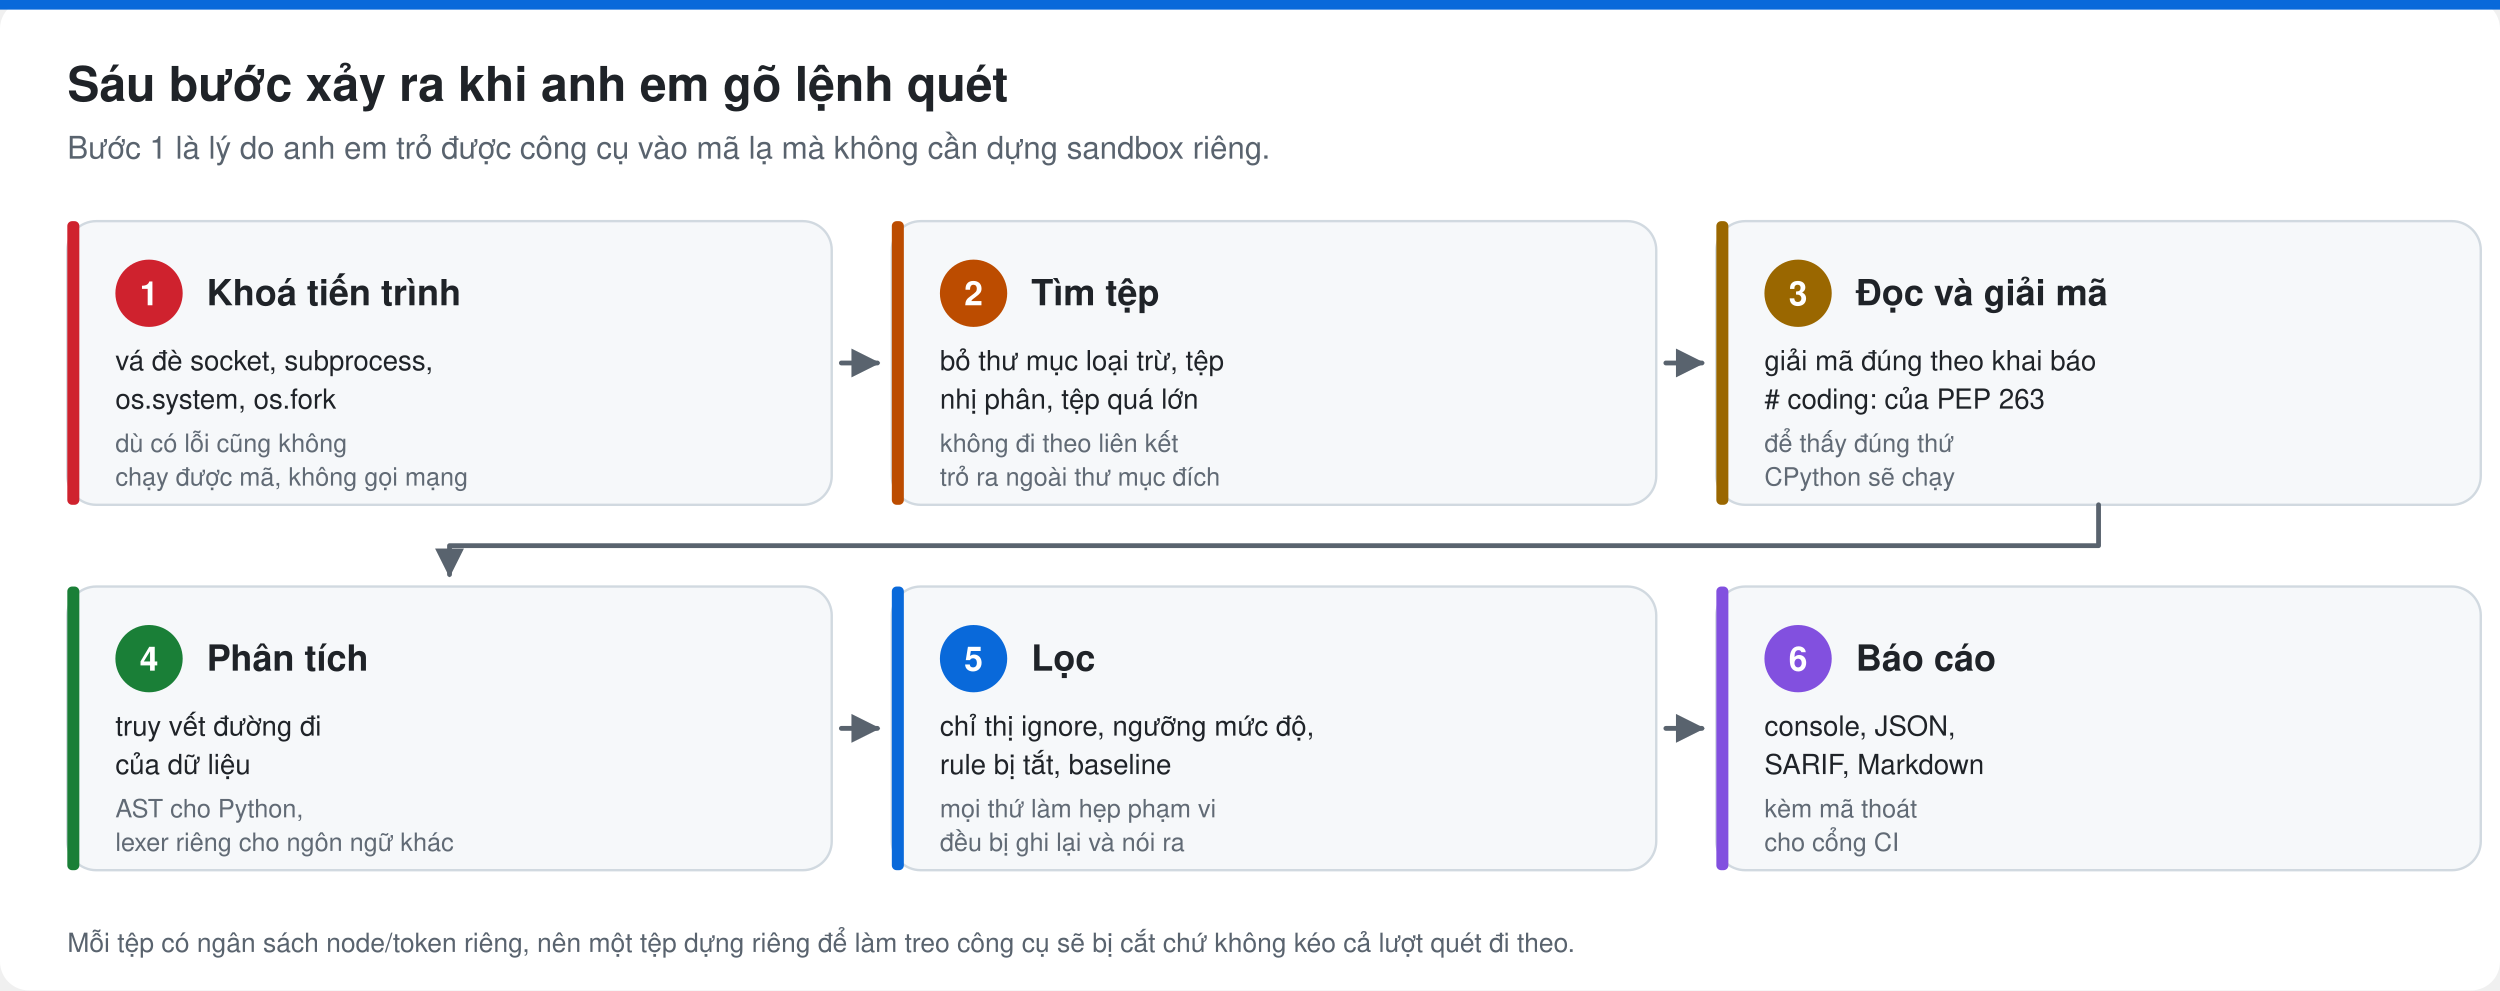
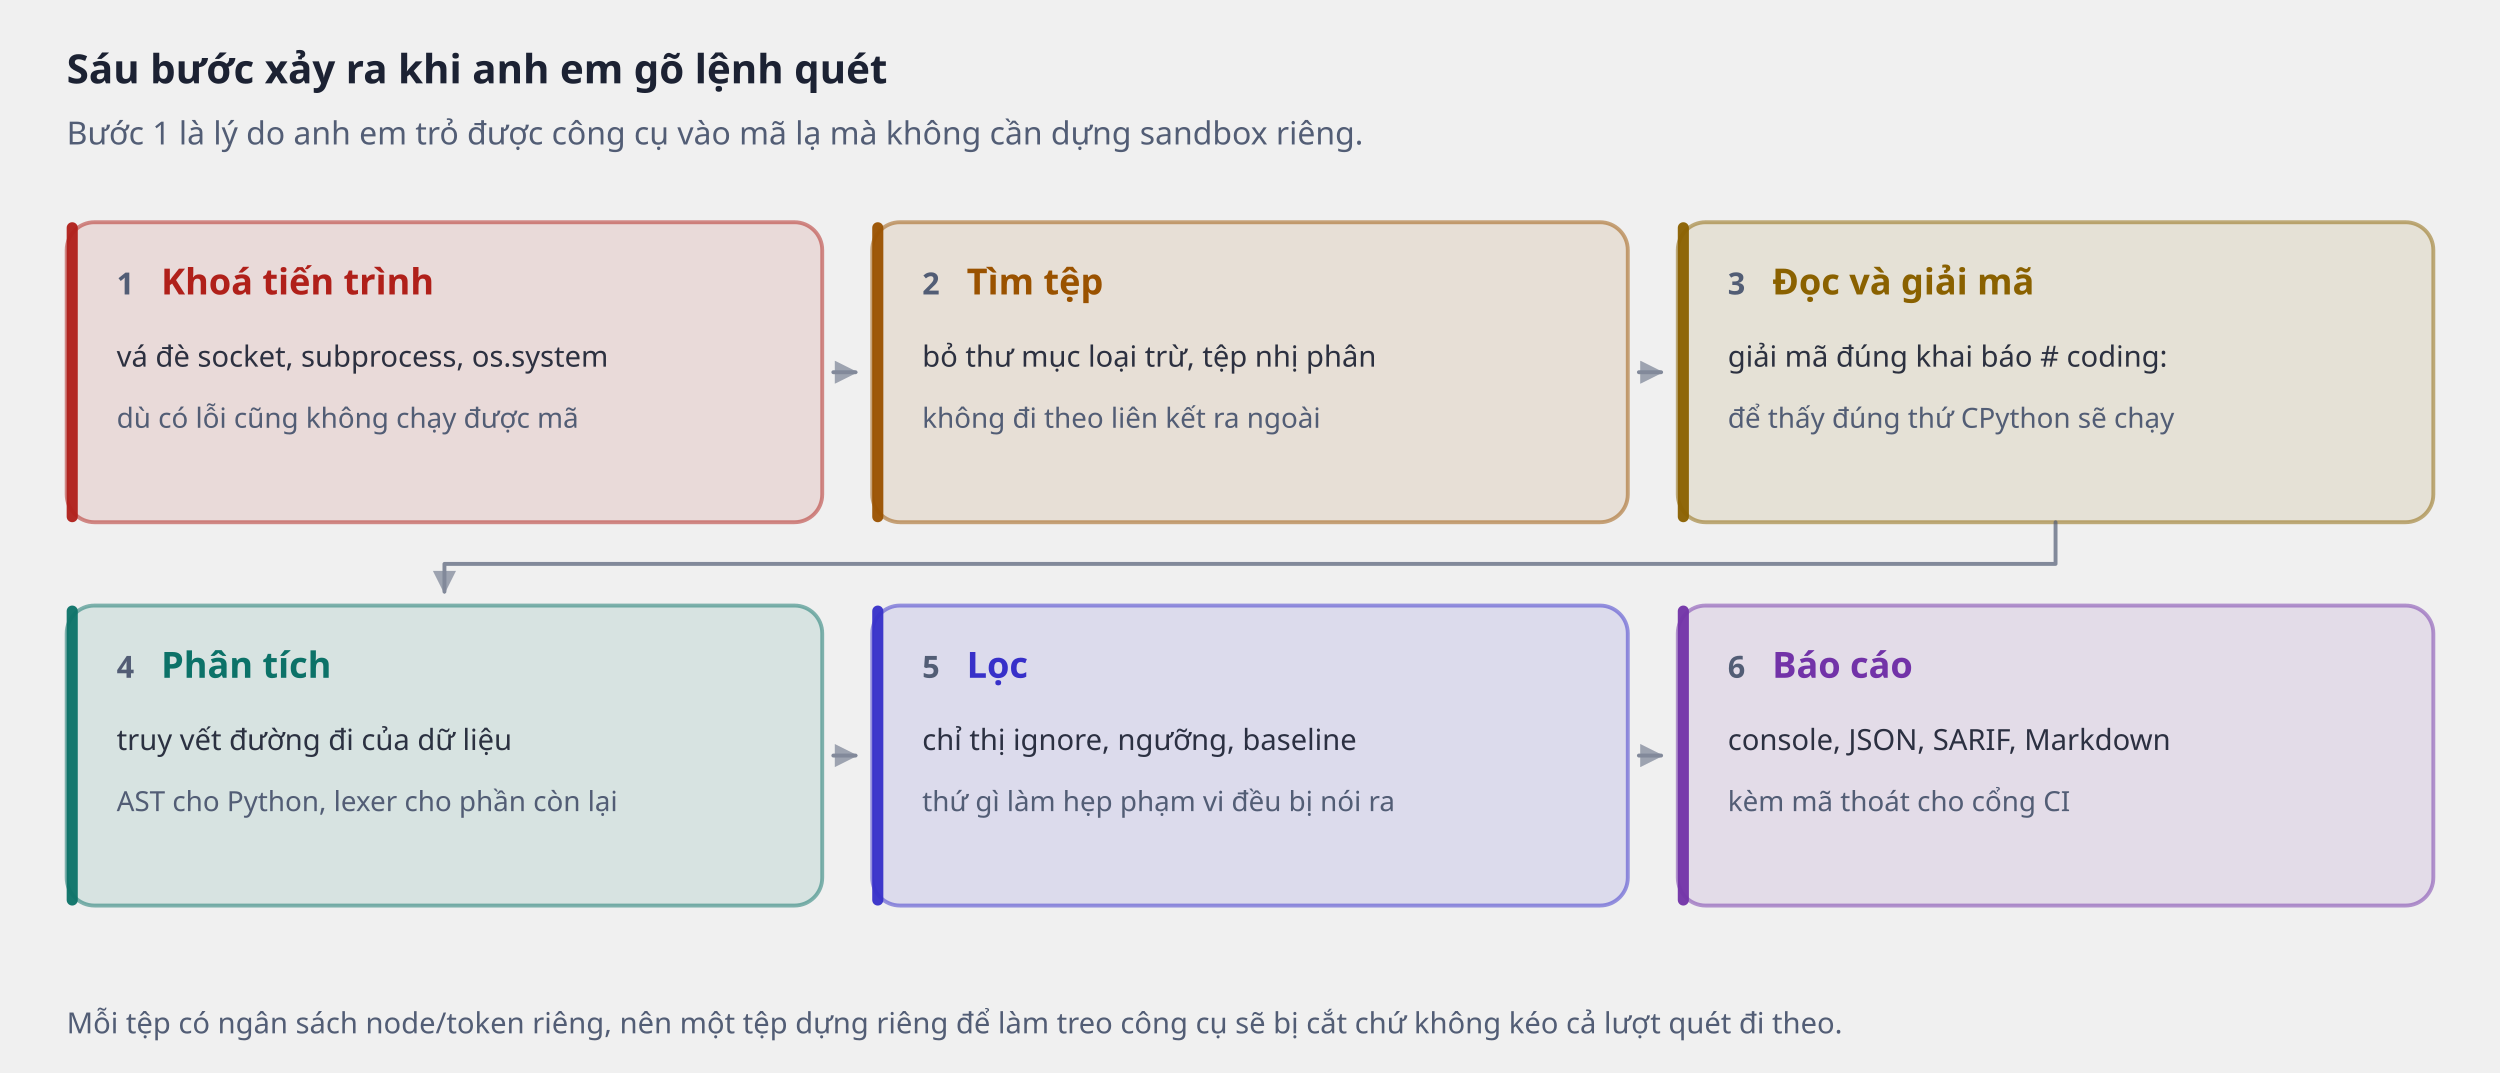
- <svg xmlns="http://www.w3.org/2000/svg" width="1040" height="412" viewBox="0 0 1040 412" role="img">
+ <svg xmlns="http://www.w3.org/2000/svg" viewBox="0 0 900 386" width="900" height="386" role="img">
  <defs>
-     <marker id="arrow-light" viewBox="0 0 10 10" refX="9" refY="5" markerWidth="6" markerHeight="6" orient="auto-start-reverse">
-       <path d="M 0 0 L 10 5 L 0 10 z" fill="#59636e" />
+     <marker id="alight" viewBox="0 0 10 10" refX="9" refY="5" markerWidth="6" markerHeight="6" orient="auto-start-reverse">
+       <path d="M 0 0 L 10 5 L 0 10 z" fill="#525d75" opacity="0.75" />
    </marker>
  </defs>
-   <rect width="1040" height="412" rx="12" fill="#ffffff" />
-   <rect x="0" y="0" width="1040" height="4" rx="0" fill="#0969da" />
-   <text x="28" y="42" font-family="'Segoe UI',system-ui,-apple-system,Helvetica,Arial,sans-serif" font-size="20" font-weight="700" fill="#1f2328" text-anchor="start">Sáu bước xảy ra khi anh em gõ lệnh quét</text>
-   <text x="28" y="66" font-family="'Segoe UI',system-ui,-apple-system,Helvetica,Arial,sans-serif" font-size="13" font-weight="normal" fill="#59636e" text-anchor="start">Bước 1 là lý do anh em trỏ được công cụ vào mã lạ mà không cần dựng sandbox riêng.</text>
-   <rect x="28" y="92" width="318" height="118" rx="12" fill="#f6f8fa" stroke="#d1d9e0" stroke-width="1" />
-   <rect x="28" y="92" width="5" height="118" rx="2" fill="#cf222e" />
-   <circle cx="62" cy="122" r="14" fill="#cf222e" />
-   <text x="62" y="127" font-family="'Segoe UI',system-ui,-apple-system,Helvetica,Arial,sans-serif" font-size="14" font-weight="700" fill="#ffffff" text-anchor="middle">1</text>
-   <text x="86" y="127" font-family="'Segoe UI',system-ui,-apple-system,Helvetica,Arial,sans-serif" font-size="15" font-weight="700" fill="#1f2328" text-anchor="start">Khoá tiến trình</text>
-   <text x="48" y="154" font-family="'Segoe UI',system-ui,-apple-system,Helvetica,Arial,sans-serif" font-size="11.5" font-weight="normal" fill="#1f2328" text-anchor="start">vá đè socket, subprocess,</text>
-   <text x="48" y="170" font-family="'Segoe UI',system-ui,-apple-system,Helvetica,Arial,sans-serif" font-size="11.5" font-weight="normal" fill="#1f2328" text-anchor="start">os.system, os.fork</text>
-   <text x="48" y="188" font-family="'Segoe UI',system-ui,-apple-system,Helvetica,Arial,sans-serif" font-size="10.5" font-weight="normal" fill="#59636e" text-anchor="start" opacity="0.95">dù có lỗi cũng không</text>
-   <text x="48" y="202" font-family="'Segoe UI',system-ui,-apple-system,Helvetica,Arial,sans-serif" font-size="10.5" font-weight="normal" fill="#59636e" text-anchor="start" opacity="0.95">chạy được mã, không gọi mạng</text>
-   <line x1="350" y1="151.0" x2="365" y2="151.0" stroke="#59636e" stroke-width="2" stroke-linecap="round" marker-end="url(#arrow-light)" />
-   <rect x="371" y="92" width="318" height="118" rx="12" fill="#f6f8fa" stroke="#d1d9e0" stroke-width="1" />
-   <rect x="371" y="92" width="5" height="118" rx="2" fill="#bc4c00" />
-   <circle cx="405" cy="122" r="14" fill="#bc4c00" />
-   <text x="405" y="127" font-family="'Segoe UI',system-ui,-apple-system,Helvetica,Arial,sans-serif" font-size="14" font-weight="700" fill="#ffffff" text-anchor="middle">2</text>
-   <text x="429" y="127" font-family="'Segoe UI',system-ui,-apple-system,Helvetica,Arial,sans-serif" font-size="15" font-weight="700" fill="#1f2328" text-anchor="start">Tìm tệp</text>
-   <text x="391" y="154" font-family="'Segoe UI',system-ui,-apple-system,Helvetica,Arial,sans-serif" font-size="11.5" font-weight="normal" fill="#1f2328" text-anchor="start">bỏ thư mục loại trừ, tệp</text>
-   <text x="391" y="170" font-family="'Segoe UI',system-ui,-apple-system,Helvetica,Arial,sans-serif" font-size="11.5" font-weight="normal" fill="#1f2328" text-anchor="start">nhị phân, tệp quá lớn</text>
-   <text x="391" y="188" font-family="'Segoe UI',system-ui,-apple-system,Helvetica,Arial,sans-serif" font-size="10.5" font-weight="normal" fill="#59636e" text-anchor="start" opacity="0.95">không đi theo liên kết</text>
-   <text x="391" y="202" font-family="'Segoe UI',system-ui,-apple-system,Helvetica,Arial,sans-serif" font-size="10.5" font-weight="normal" fill="#59636e" text-anchor="start" opacity="0.95">trỏ ra ngoài thư mục đích</text>
-   <line x1="693" y1="151.0" x2="708" y2="151.0" stroke="#59636e" stroke-width="2" stroke-linecap="round" marker-end="url(#arrow-light)" />
-   <rect x="714" y="92" width="318" height="118" rx="12" fill="#f6f8fa" stroke="#d1d9e0" stroke-width="1" />
-   <rect x="714" y="92" width="5" height="118" rx="2" fill="#9a6700" />
-   <circle cx="748" cy="122" r="14" fill="#9a6700" />
-   <text x="748" y="127" font-family="'Segoe UI',system-ui,-apple-system,Helvetica,Arial,sans-serif" font-size="14" font-weight="700" fill="#ffffff" text-anchor="middle">3</text>
-   <text x="772" y="127" font-family="'Segoe UI',system-ui,-apple-system,Helvetica,Arial,sans-serif" font-size="15" font-weight="700" fill="#1f2328" text-anchor="start">Đọc và giải mã</text>
-   <text x="734" y="154" font-family="'Segoe UI',system-ui,-apple-system,Helvetica,Arial,sans-serif" font-size="11.5" font-weight="normal" fill="#1f2328" text-anchor="start">giải mã đúng theo khai báo</text>
-   <text x="734" y="170" font-family="'Segoe UI',system-ui,-apple-system,Helvetica,Arial,sans-serif" font-size="11.5" font-weight="normal" fill="#1f2328" text-anchor="start"># coding: của PEP 263</text>
-   <text x="734" y="188" font-family="'Segoe UI',system-ui,-apple-system,Helvetica,Arial,sans-serif" font-size="10.5" font-weight="normal" fill="#59636e" text-anchor="start" opacity="0.95">để thấy đúng thứ</text>
-   <text x="734" y="202" font-family="'Segoe UI',system-ui,-apple-system,Helvetica,Arial,sans-serif" font-size="10.5" font-weight="normal" fill="#59636e" text-anchor="start" opacity="0.95">CPython sẽ chạy</text>
-   <rect x="28" y="244" width="318" height="118" rx="12" fill="#f6f8fa" stroke="#d1d9e0" stroke-width="1" />
-   <rect x="28" y="244" width="5" height="118" rx="2" fill="#1a7f37" />
-   <circle cx="62" cy="274" r="14" fill="#1a7f37" />
-   <text x="62" y="279" font-family="'Segoe UI',system-ui,-apple-system,Helvetica,Arial,sans-serif" font-size="14" font-weight="700" fill="#ffffff" text-anchor="middle">4</text>
-   <text x="86" y="279" font-family="'Segoe UI',system-ui,-apple-system,Helvetica,Arial,sans-serif" font-size="15" font-weight="700" fill="#1f2328" text-anchor="start">Phân tích</text>
-   <text x="48" y="306" font-family="'Segoe UI',system-ui,-apple-system,Helvetica,Arial,sans-serif" font-size="11.5" font-weight="normal" fill="#1f2328" text-anchor="start">truy vết đường đi</text>
-   <text x="48" y="322" font-family="'Segoe UI',system-ui,-apple-system,Helvetica,Arial,sans-serif" font-size="11.5" font-weight="normal" fill="#1f2328" text-anchor="start">của dữ liệu</text>
-   <text x="48" y="340" font-family="'Segoe UI',system-ui,-apple-system,Helvetica,Arial,sans-serif" font-size="10.5" font-weight="normal" fill="#59636e" text-anchor="start" opacity="0.95">AST cho Python,</text>
-   <text x="48" y="354" font-family="'Segoe UI',system-ui,-apple-system,Helvetica,Arial,sans-serif" font-size="10.5" font-weight="normal" fill="#59636e" text-anchor="start" opacity="0.95">lexer riêng cho ngôn ngữ khác</text>
-   <line x1="350" y1="303.0" x2="365" y2="303.0" stroke="#59636e" stroke-width="2" stroke-linecap="round" marker-end="url(#arrow-light)" />
-   <rect x="371" y="244" width="318" height="118" rx="12" fill="#f6f8fa" stroke="#d1d9e0" stroke-width="1" />
-   <rect x="371" y="244" width="5" height="118" rx="2" fill="#0969da" />
-   <circle cx="405" cy="274" r="14" fill="#0969da" />
-   <text x="405" y="279" font-family="'Segoe UI',system-ui,-apple-system,Helvetica,Arial,sans-serif" font-size="14" font-weight="700" fill="#ffffff" text-anchor="middle">5</text>
-   <text x="429" y="279" font-family="'Segoe UI',system-ui,-apple-system,Helvetica,Arial,sans-serif" font-size="15" font-weight="700" fill="#1f2328" text-anchor="start">Lọc</text>
-   <text x="391" y="306" font-family="'Segoe UI',system-ui,-apple-system,Helvetica,Arial,sans-serif" font-size="11.5" font-weight="normal" fill="#1f2328" text-anchor="start">chỉ thị ignore, ngưỡng mức độ,</text>
-   <text x="391" y="322" font-family="'Segoe UI',system-ui,-apple-system,Helvetica,Arial,sans-serif" font-size="11.5" font-weight="normal" fill="#1f2328" text-anchor="start">rule bị tắt, baseline</text>
-   <text x="391" y="340" font-family="'Segoe UI',system-ui,-apple-system,Helvetica,Arial,sans-serif" font-size="10.5" font-weight="normal" fill="#59636e" text-anchor="start" opacity="0.95">mọi thứ làm hẹp phạm vi</text>
-   <text x="391" y="354" font-family="'Segoe UI',system-ui,-apple-system,Helvetica,Arial,sans-serif" font-size="10.5" font-weight="normal" fill="#59636e" text-anchor="start" opacity="0.95">đều bị ghi lại và nói ra</text>
-   <line x1="693" y1="303.0" x2="708" y2="303.0" stroke="#59636e" stroke-width="2" stroke-linecap="round" marker-end="url(#arrow-light)" />
-   <rect x="714" y="244" width="318" height="118" rx="12" fill="#f6f8fa" stroke="#d1d9e0" stroke-width="1" />
-   <rect x="714" y="244" width="5" height="118" rx="2" fill="#8250df" />
-   <circle cx="748" cy="274" r="14" fill="#8250df" />
-   <text x="748" y="279" font-family="'Segoe UI',system-ui,-apple-system,Helvetica,Arial,sans-serif" font-size="14" font-weight="700" fill="#ffffff" text-anchor="middle">6</text>
-   <text x="772" y="279" font-family="'Segoe UI',system-ui,-apple-system,Helvetica,Arial,sans-serif" font-size="15" font-weight="700" fill="#1f2328" text-anchor="start">Báo cáo</text>
-   <text x="734" y="306" font-family="'Segoe UI',system-ui,-apple-system,Helvetica,Arial,sans-serif" font-size="11.5" font-weight="normal" fill="#1f2328" text-anchor="start">console, JSON,</text>
-   <text x="734" y="322" font-family="'Segoe UI',system-ui,-apple-system,Helvetica,Arial,sans-serif" font-size="11.5" font-weight="normal" fill="#1f2328" text-anchor="start">SARIF, Markdown</text>
-   <text x="734" y="340" font-family="'Segoe UI',system-ui,-apple-system,Helvetica,Arial,sans-serif" font-size="10.5" font-weight="normal" fill="#59636e" text-anchor="start" opacity="0.95">kèm mã thoát</text>
-   <text x="734" y="354" font-family="'Segoe UI',system-ui,-apple-system,Helvetica,Arial,sans-serif" font-size="10.5" font-weight="normal" fill="#59636e" text-anchor="start" opacity="0.95">cho cổng CI</text>
-   <path d="M 873 210 L 873 227 L 187 227 L 187 239" fill="none" stroke="#59636e" stroke-width="2" stroke-linecap="round" stroke-linejoin="round" marker-end="url(#arrow-light)" />
-   <text x="28" y="396" font-family="'Segoe UI',system-ui,-apple-system,Helvetica,Arial,sans-serif" font-size="11" font-weight="normal" fill="#59636e" text-anchor="start">Mỗi tệp có ngân sách node/token riêng, nên một tệp dựng riêng để làm treo công cụ sẽ bị cắt chứ không kéo cả lượt quét đi theo.</text>
+   <text x="24" y="30" font-family="Segoe UI, system-ui, -apple-system, sans-serif" font-size="14.5" fill="#1c2233" text-anchor="start" font-weight="700">Sáu bước xảy ra khi anh em gõ lệnh quét</text>
+   <text x="24" y="52" font-family="Segoe UI, system-ui, -apple-system, sans-serif" font-size="11.5" fill="#525d75" text-anchor="start" font-weight="400">Bước 1 là lý do anh em trỏ được công cụ vào mã lạ mà không cần dựng sandbox riêng.</text>
+   <rect x="24" y="80" width="272" height="108" rx="10" fill="#b0201a" opacity="0.11" />
+   <rect x="24" y="80" width="272" height="108" rx="10" fill="none" stroke="#b0201a" stroke-width="1.4" opacity="0.50" />
+   <rect x="24" y="80" width="4" height="108" rx="2" fill="#b0201a" opacity="0.95" />
+   <text x="42" y="106" font-family="Segoe UI, system-ui, -apple-system, sans-serif" font-size="11" fill="#525d75" text-anchor="start" font-weight="700">1</text>
+   <text x="58" y="106" font-family="Segoe UI, system-ui, -apple-system, sans-serif" font-size="13" fill="#b0201a" text-anchor="start" font-weight="700">Khoá tiến trình</text>
+   <text x="42" y="132" font-family="Segoe UI, system-ui, -apple-system, sans-serif" font-size="10.5" fill="#1c2233" text-anchor="start" font-weight="400" opacity="0.92">vá đè socket, subprocess, os.system</text>
+   <text x="42" y="154" font-family="Segoe UI, system-ui, -apple-system, sans-serif" font-size="10" fill="#525d75" text-anchor="start" font-weight="400">dù có lỗi cũng không chạy được mã</text>
+   <line x1="300" y1="134" x2="308" y2="134" stroke="#525d75" stroke-width="1.4" stroke-linecap="round" marker-end="url(#alight)" opacity="0.70" />
+   <rect x="314" y="80" width="272" height="108" rx="10" fill="#9a5200" opacity="0.11" />
+   <rect x="314" y="80" width="272" height="108" rx="10" fill="none" stroke="#9a5200" stroke-width="1.4" opacity="0.50" />
+   <rect x="314" y="80" width="4" height="108" rx="2" fill="#9a5200" opacity="0.95" />
+   <text x="332" y="106" font-family="Segoe UI, system-ui, -apple-system, sans-serif" font-size="11" fill="#525d75" text-anchor="start" font-weight="700">2</text>
+   <text x="348" y="106" font-family="Segoe UI, system-ui, -apple-system, sans-serif" font-size="13" fill="#9a5200" text-anchor="start" font-weight="700">Tìm tệp</text>
+   <text x="332" y="132" font-family="Segoe UI, system-ui, -apple-system, sans-serif" font-size="10.5" fill="#1c2233" text-anchor="start" font-weight="400" opacity="0.92">bỏ thư mục loại trừ, tệp nhị phân</text>
+   <text x="332" y="154" font-family="Segoe UI, system-ui, -apple-system, sans-serif" font-size="10" fill="#525d75" text-anchor="start" font-weight="400">không đi theo liên kết ra ngoài</text>
+   <line x1="590" y1="134" x2="598" y2="134" stroke="#525d75" stroke-width="1.4" stroke-linecap="round" marker-end="url(#alight)" opacity="0.70" />
+   <rect x="604" y="80" width="272" height="108" rx="10" fill="#8a6100" opacity="0.11" />
+   <rect x="604" y="80" width="272" height="108" rx="10" fill="none" stroke="#8a6100" stroke-width="1.4" opacity="0.50" />
+   <rect x="604" y="80" width="4" height="108" rx="2" fill="#8a6100" opacity="0.95" />
+   <text x="622" y="106" font-family="Segoe UI, system-ui, -apple-system, sans-serif" font-size="11" fill="#525d75" text-anchor="start" font-weight="700">3</text>
+   <text x="638" y="106" font-family="Segoe UI, system-ui, -apple-system, sans-serif" font-size="13" fill="#8a6100" text-anchor="start" font-weight="700">Đọc và giải mã</text>
+   <text x="622" y="132" font-family="Segoe UI, system-ui, -apple-system, sans-serif" font-size="10.5" fill="#1c2233" text-anchor="start" font-weight="400" opacity="0.92">giải mã đúng khai báo # coding:</text>
+   <text x="622" y="154" font-family="Segoe UI, system-ui, -apple-system, sans-serif" font-size="10" fill="#525d75" text-anchor="start" font-weight="400">để thấy đúng thứ CPython sẽ chạy</text>
+   <rect x="24" y="218" width="272" height="108" rx="10" fill="#0c7268" opacity="0.11" />
+   <rect x="24" y="218" width="272" height="108" rx="10" fill="none" stroke="#0c7268" stroke-width="1.4" opacity="0.50" />
+   <rect x="24" y="218" width="4" height="108" rx="2" fill="#0c7268" opacity="0.95" />
+   <text x="42" y="244" font-family="Segoe UI, system-ui, -apple-system, sans-serif" font-size="11" fill="#525d75" text-anchor="start" font-weight="700">4</text>
+   <text x="58" y="244" font-family="Segoe UI, system-ui, -apple-system, sans-serif" font-size="13" fill="#0c7268" text-anchor="start" font-weight="700">Phân tích</text>
+   <text x="42" y="270" font-family="Segoe UI, system-ui, -apple-system, sans-serif" font-size="10.5" fill="#1c2233" text-anchor="start" font-weight="400" opacity="0.92">truy vết đường đi của dữ liệu</text>
+   <text x="42" y="292" font-family="Segoe UI, system-ui, -apple-system, sans-serif" font-size="10" fill="#525d75" text-anchor="start" font-weight="400">AST cho Python, lexer cho phần còn lại</text>
+   <line x1="300" y1="272" x2="308" y2="272" stroke="#525d75" stroke-width="1.4" stroke-linecap="round" marker-end="url(#alight)" opacity="0.70" />
+   <rect x="314" y="218" width="272" height="108" rx="10" fill="#3730c9" opacity="0.11" />
+   <rect x="314" y="218" width="272" height="108" rx="10" fill="none" stroke="#3730c9" stroke-width="1.4" opacity="0.50" />
+   <rect x="314" y="218" width="4" height="108" rx="2" fill="#3730c9" opacity="0.95" />
+   <text x="332" y="244" font-family="Segoe UI, system-ui, -apple-system, sans-serif" font-size="11" fill="#525d75" text-anchor="start" font-weight="700">5</text>
+   <text x="348" y="244" font-family="Segoe UI, system-ui, -apple-system, sans-serif" font-size="13" fill="#3730c9" text-anchor="start" font-weight="700">Lọc</text>
+   <text x="332" y="270" font-family="Segoe UI, system-ui, -apple-system, sans-serif" font-size="10.5" fill="#1c2233" text-anchor="start" font-weight="400" opacity="0.92">chỉ thị ignore, ngưỡng, baseline</text>
+   <text x="332" y="292" font-family="Segoe UI, system-ui, -apple-system, sans-serif" font-size="10" fill="#525d75" text-anchor="start" font-weight="400">thứ gì làm hẹp phạm vi đều bị nói ra</text>
+   <line x1="590" y1="272" x2="598" y2="272" stroke="#525d75" stroke-width="1.4" stroke-linecap="round" marker-end="url(#alight)" opacity="0.70" />
+   <rect x="604" y="218" width="272" height="108" rx="10" fill="#7233a8" opacity="0.11" />
+   <rect x="604" y="218" width="272" height="108" rx="10" fill="none" stroke="#7233a8" stroke-width="1.4" opacity="0.50" />
+   <rect x="604" y="218" width="4" height="108" rx="2" fill="#7233a8" opacity="0.95" />
+   <text x="622" y="244" font-family="Segoe UI, system-ui, -apple-system, sans-serif" font-size="11" fill="#525d75" text-anchor="start" font-weight="700">6</text>
+   <text x="638" y="244" font-family="Segoe UI, system-ui, -apple-system, sans-serif" font-size="13" fill="#7233a8" text-anchor="start" font-weight="700">Báo cáo</text>
+   <text x="622" y="270" font-family="Segoe UI, system-ui, -apple-system, sans-serif" font-size="10.5" fill="#1c2233" text-anchor="start" font-weight="400" opacity="0.92">console, JSON, SARIF, Markdown</text>
+   <text x="622" y="292" font-family="Segoe UI, system-ui, -apple-system, sans-serif" font-size="10" fill="#525d75" text-anchor="start" font-weight="400">kèm mã thoát cho cổng CI</text>
+   <path d="M 740 188 L 740 203 L 160 203 L 160 213" fill="none" stroke="#525d75" stroke-width="1.4" stroke-linecap="round" stroke-linejoin="round" marker-end="url(#alight)" opacity="0.70" />
+   <text x="24" y="372" font-family="Segoe UI, system-ui, -apple-system, sans-serif" font-size="10.5" fill="#525d75" text-anchor="start" font-weight="400">Mỗi tệp có ngân sách node/token riêng, nên một tệp dựng riêng để làm treo công cụ sẽ bị cắt chứ không kéo cả lượt quét đi theo.</text>
</svg>
